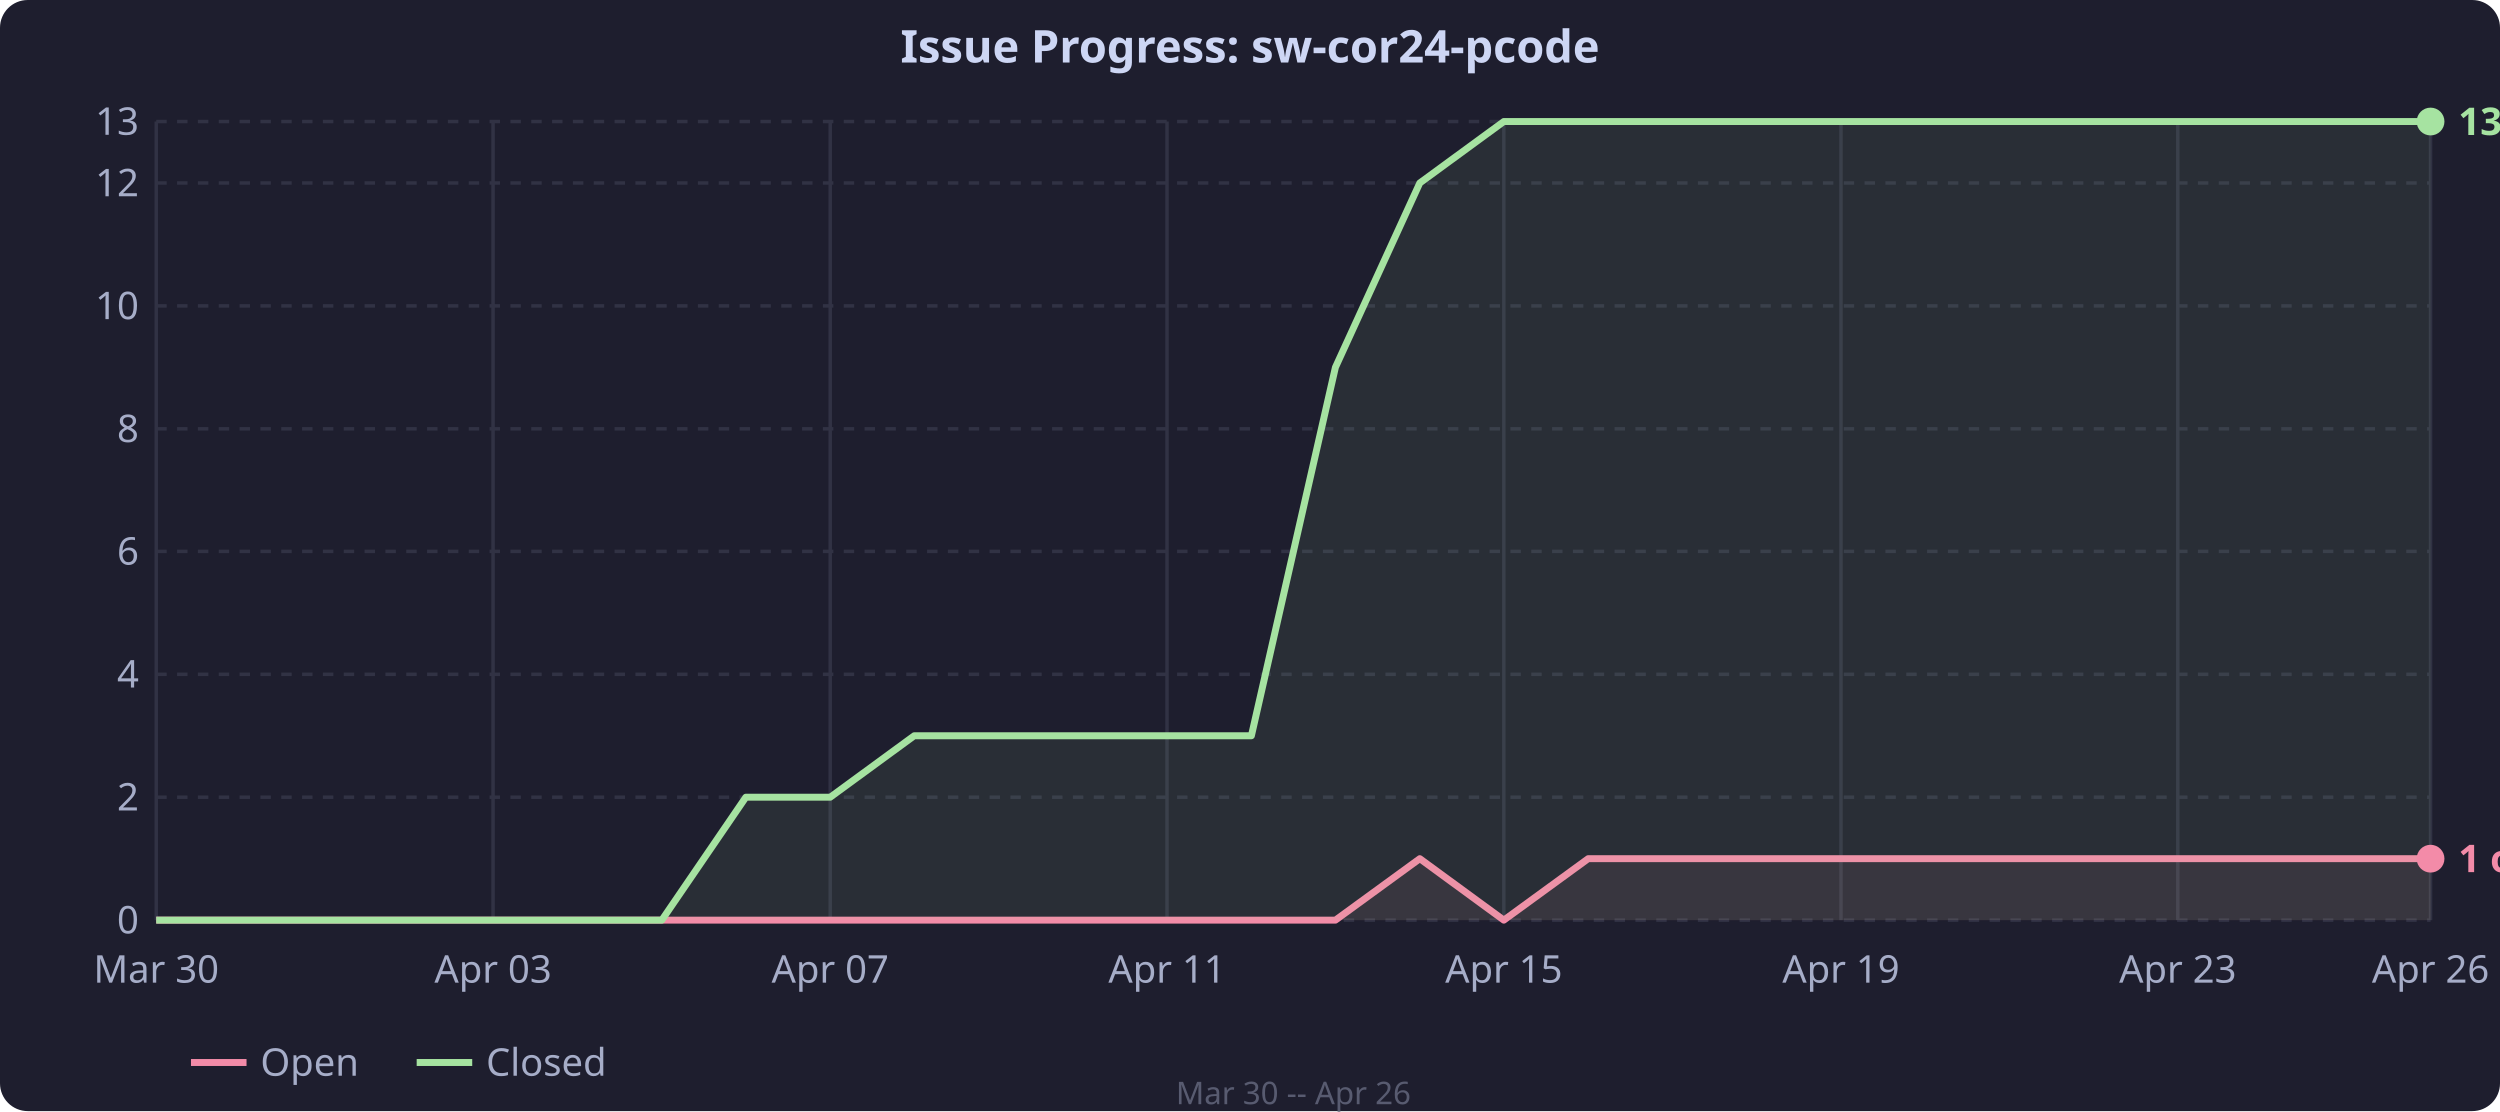
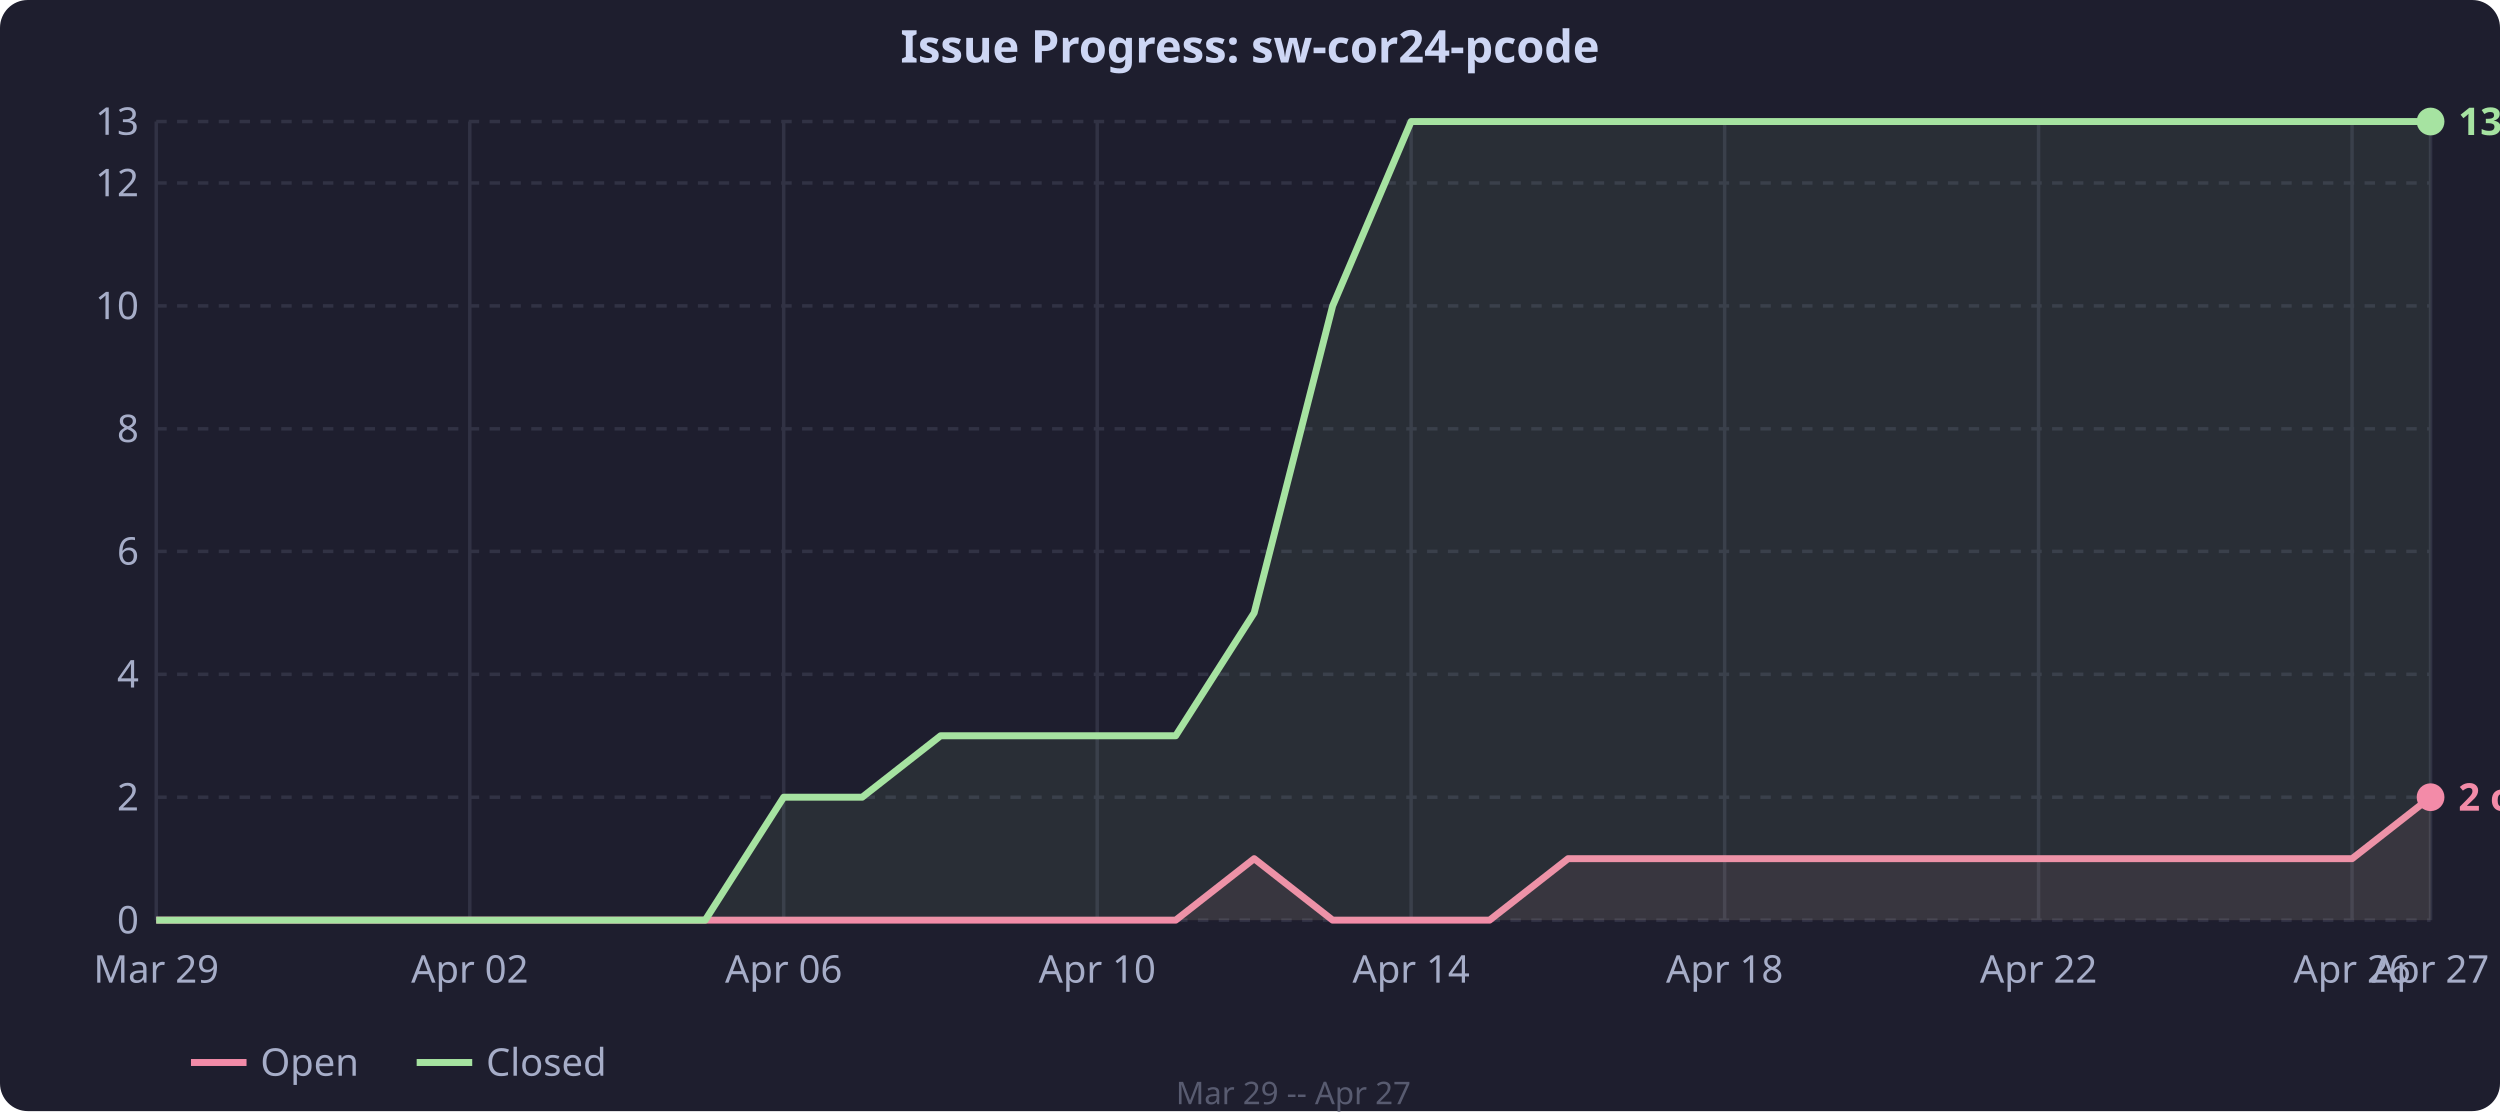
<svg xmlns="http://www.w3.org/2000/svg" viewBox="0 0 720 320" style="font-family: system-ui, sans-serif; font-size: 11px; color: #cdd6f4;">
  <rect width="720" height="320" fill="#1e1e2e" rx="8" />
  <line x1="45" y1="265.0" x2="700" y2="265.0" stroke="#313244" stroke-dasharray="3,3" />
  <text x="40" y="265.0" fill="#a6adc8" text-anchor="end" dominant-baseline="middle">0</text>
  <line x1="45" y1="229.6" x2="700" y2="229.6" stroke="#313244" stroke-dasharray="3,3" />
  <text x="40" y="229.6" fill="#a6adc8" text-anchor="end" dominant-baseline="middle">2</text>
  <line x1="45" y1="194.2" x2="700" y2="194.2" stroke="#313244" stroke-dasharray="3,3" />
  <text x="40" y="194.2" fill="#a6adc8" text-anchor="end" dominant-baseline="middle">4</text>
  <line x1="45" y1="158.8" x2="700" y2="158.8" stroke="#313244" stroke-dasharray="3,3" />
  <text x="40" y="158.8" fill="#a6adc8" text-anchor="end" dominant-baseline="middle">6</text>
  <line x1="45" y1="123.5" x2="700" y2="123.5" stroke="#313244" stroke-dasharray="3,3" />
  <text x="40" y="123.5" fill="#a6adc8" text-anchor="end" dominant-baseline="middle">8</text>
  <line x1="45" y1="88.1" x2="700" y2="88.1" stroke="#313244" stroke-dasharray="3,3" />
  <text x="40" y="88.1" fill="#a6adc8" text-anchor="end" dominant-baseline="middle">10</text>
  <line x1="45" y1="52.7" x2="700" y2="52.7" stroke="#313244" stroke-dasharray="3,3" />
  <text x="40" y="52.7" fill="#a6adc8" text-anchor="end" dominant-baseline="middle">12</text>
  <line x1="45" y1="35.0" x2="700" y2="35.0" stroke="#313244" stroke-dasharray="3,3" />
  <text x="40" y="35.0" fill="#a6adc8" text-anchor="end" dominant-baseline="middle">13</text>
-   <text x="45.0" y="283" fill="#a6adc8" text-anchor="middle">Mar 30</text>
+   <text x="45.0" y="283" fill="#a6adc8" text-anchor="middle">Mar 29</text>
  <line x1="45.0" y1="35" x2="45.0" y2="265" stroke="#313244" />
-   <text x="142.0" y="283" fill="#a6adc8" text-anchor="middle">Apr 03</text>
-   <line x1="142.0" y1="35" x2="142.0" y2="265" stroke="#313244" />
-   <text x="239.1" y="283" fill="#a6adc8" text-anchor="middle">Apr 07</text>
-   <line x1="239.1" y1="35" x2="239.1" y2="265" stroke="#313244" />
-   <text x="336.1" y="283" fill="#a6adc8" text-anchor="middle">Apr 11</text>
-   <line x1="336.1" y1="35" x2="336.1" y2="265" stroke="#313244" />
-   <text x="433.1" y="283" fill="#a6adc8" text-anchor="middle">Apr 15</text>
-   <line x1="433.1" y1="35" x2="433.1" y2="265" stroke="#313244" />
-   <text x="530.2" y="283" fill="#a6adc8" text-anchor="middle">Apr 19</text>
-   <line x1="530.2" y1="35" x2="530.2" y2="265" stroke="#313244" />
-   <text x="627.2" y="283" fill="#a6adc8" text-anchor="middle">Apr 23</text>
-   <line x1="627.2" y1="35" x2="627.2" y2="265" stroke="#313244" />
-   <text x="700.0" y="283" fill="#a6adc8" text-anchor="middle">Apr 26</text>
+   <text x="135.3" y="283" fill="#a6adc8" text-anchor="middle">Apr 02</text>
+   <line x1="135.3" y1="35" x2="135.3" y2="265" stroke="#313244" />
+   <text x="225.7" y="283" fill="#a6adc8" text-anchor="middle">Apr 06</text>
+   <line x1="225.7" y1="35" x2="225.7" y2="265" stroke="#313244" />
+   <text x="316.0" y="283" fill="#a6adc8" text-anchor="middle">Apr 10</text>
+   <line x1="316.0" y1="35" x2="316.0" y2="265" stroke="#313244" />
+   <text x="406.4" y="283" fill="#a6adc8" text-anchor="middle">Apr 14</text>
+   <line x1="406.4" y1="35" x2="406.4" y2="265" stroke="#313244" />
+   <text x="496.7" y="283" fill="#a6adc8" text-anchor="middle">Apr 18</text>
+   <line x1="496.7" y1="35" x2="496.7" y2="265" stroke="#313244" />
+   <text x="587.1" y="283" fill="#a6adc8" text-anchor="middle">Apr 22</text>
+   <line x1="587.1" y1="35" x2="587.1" y2="265" stroke="#313244" />
+   <text x="677.4" y="283" fill="#a6adc8" text-anchor="middle">Apr 26</text>
+   <line x1="677.4" y1="35" x2="677.4" y2="265" stroke="#313244" />
+   <text x="700.0" y="283" fill="#a6adc8" text-anchor="middle">Apr 27</text>
  <line x1="700.0" y1="35" x2="700.0" y2="265" stroke="#313244" />
-   <polygon fill="rgba(243,139,168,0.08)" points="45.0,265.0 69.3,265.0 93.5,265.0 117.8,265.0 142.0,265.0 166.3,265.0 190.6,265.0 214.8,265.0 239.1,265.0 263.3,265.0 287.6,265.0 311.9,265.0 336.1,265.0 360.4,265.0 384.6,265.0 408.9,247.3 433.1,265.0 457.4,247.3 481.7,247.3 505.9,247.3 530.2,247.3 554.4,247.3 578.7,247.3 603.0,247.3 627.2,247.3 651.5,247.3 675.7,247.3 700.0,247.3 700.0,265.0 45.0,265.0" />
-   <polyline fill="none" stroke="#f38ba8" stroke-width="2" stroke-linejoin="round" points="45.0,265.0 69.3,265.0 93.5,265.0 117.8,265.0 142.0,265.0 166.3,265.0 190.6,265.0 214.8,265.0 239.1,265.0 263.3,265.0 287.6,265.0 311.9,265.0 336.1,265.0 360.4,265.0 384.6,265.0 408.9,247.3 433.1,265.0 457.4,247.3 481.7,247.3 505.9,247.3 530.2,247.3 554.4,247.3 578.7,247.3 603.0,247.3 627.2,247.3 651.5,247.3 675.7,247.3 700.0,247.3" />
-   <polygon fill="rgba(166,227,161,0.08)" points="45.0,265.0 69.3,265.0 93.5,265.0 117.8,265.0 142.0,265.0 166.3,265.0 190.6,265.0 214.8,229.6 239.1,229.6 263.3,211.9 287.6,211.9 311.9,211.9 336.1,211.9 360.4,211.9 384.6,105.8 408.9,52.7 433.1,35.0 457.4,35.0 481.7,35.0 505.9,35.0 530.2,35.0 554.4,35.0 578.7,35.0 603.0,35.0 627.2,35.0 651.5,35.0 675.7,35.0 700.0,35.0 700.0,265.0 45.0,265.0" />
-   <polyline fill="none" stroke="#a6e3a1" stroke-width="2" stroke-linejoin="round" points="45.0,265.0 69.3,265.0 93.5,265.0 117.8,265.0 142.0,265.0 166.3,265.0 190.6,265.0 214.8,229.6 239.1,229.6 263.3,211.9 287.6,211.9 311.9,211.9 336.1,211.9 360.4,211.9 384.6,105.8 408.9,52.7 433.1,35.0 457.4,35.0 481.7,35.0 505.9,35.0 530.2,35.0 554.4,35.0 578.7,35.0 603.0,35.0 627.2,35.0 651.5,35.0 675.7,35.0 700.0,35.0" />
-   <circle cx="700.0" cy="247.3" r="4" fill="#f38ba8" />
+   <polygon fill="rgba(243,139,168,0.08)" points="45.0,265.0 67.6,265.0 90.2,265.0 112.8,265.0 135.3,265.0 157.9,265.0 180.5,265.0 203.1,265.0 225.7,265.0 248.3,265.0 270.9,265.0 293.4,265.0 316.0,265.0 338.6,265.0 361.2,247.3 383.8,265.0 406.4,265.0 429.0,265.0 451.6,247.3 474.1,247.3 496.7,247.3 519.3,247.3 541.9,247.3 564.5,247.3 587.1,247.3 609.7,247.3 632.2,247.3 654.8,247.3 677.4,247.3 700.0,229.6 700.0,265.0 45.0,265.0" />
+   <polyline fill="none" stroke="#f38ba8" stroke-width="2" stroke-linejoin="round" points="45.0,265.0 67.6,265.0 90.2,265.0 112.8,265.0 135.3,265.0 157.9,265.0 180.5,265.0 203.1,265.0 225.7,265.0 248.3,265.0 270.9,265.0 293.4,265.0 316.0,265.0 338.6,265.0 361.2,247.3 383.8,265.0 406.4,265.0 429.0,265.0 451.6,247.3 474.1,247.3 496.7,247.3 519.3,247.3 541.9,247.3 564.5,247.3 587.1,247.3 609.7,247.3 632.2,247.3 654.8,247.3 677.4,247.3 700.0,229.6" />
+   <polygon fill="rgba(166,227,161,0.08)" points="45.0,265.0 67.6,265.0 90.2,265.0 112.8,265.0 135.3,265.0 157.9,265.0 180.5,265.0 203.1,265.0 225.7,229.6 248.3,229.6 270.9,211.9 293.4,211.9 316.0,211.9 338.6,211.9 361.2,176.5 383.8,88.1 406.4,35.0 429.0,35.0 451.6,35.0 474.1,35.0 496.7,35.0 519.3,35.0 541.9,35.0 564.5,35.0 587.1,35.0 609.7,35.0 632.2,35.0 654.8,35.0 677.4,35.0 700.0,35.0 700.0,265.0 45.0,265.0" />
+   <polyline fill="none" stroke="#a6e3a1" stroke-width="2" stroke-linejoin="round" points="45.0,265.0 67.6,265.0 90.2,265.0 112.8,265.0 135.3,265.0 157.9,265.0 180.5,265.0 203.1,265.0 225.7,229.6 248.3,229.6 270.9,211.9 293.4,211.9 316.0,211.9 338.6,211.9 361.2,176.5 383.8,88.1 406.4,35.0 429.0,35.0 451.6,35.0 474.1,35.0 496.7,35.0 519.3,35.0 541.9,35.0 564.5,35.0 587.1,35.0 609.7,35.0 632.2,35.0 654.8,35.0 677.4,35.0 700.0,35.0" />
+   <circle cx="700.0" cy="229.6" r="4" fill="#f38ba8" />
  <circle cx="700.0" cy="35.0" r="4" fill="#a6e3a1" />
-   <text x="708.0" y="247.3" fill="#f38ba8" text-anchor="start" dominant-baseline="middle" font-size="11px" font-weight="600">1 open</text>
+   <text x="708.0" y="229.6" fill="#f38ba8" text-anchor="start" dominant-baseline="middle" font-size="11px" font-weight="600">2 open</text>
  <text x="708.0" y="35.0" fill="#a6e3a1" text-anchor="start" dominant-baseline="middle" font-size="11px" font-weight="600">13 closed</text>
  <text x="360" y="18" fill="#cdd6f4" text-anchor="middle" font-size="13px" font-weight="600">Issue Progress: sw-cor24-pcode</text>
  <line x1="55" y1="306" x2="71" y2="306" stroke="#f38ba8" stroke-width="2" />
  <text x="75" y="306" fill="#a6adc8" dominant-baseline="middle">Open</text>
  <line x1="120" y1="306" x2="136" y2="306" stroke="#a6e3a1" stroke-width="2" />
  <text x="140" y="306" fill="#a6adc8" dominant-baseline="middle">Closed</text>
-   <text x="372.5" y="318" fill="#585b70" text-anchor="middle" font-size="9px">Mar 30 -- Apr 26</text>
+   <text x="372.5" y="318" fill="#585b70" text-anchor="middle" font-size="9px">Mar 29 -- Apr 27</text>
</svg>
